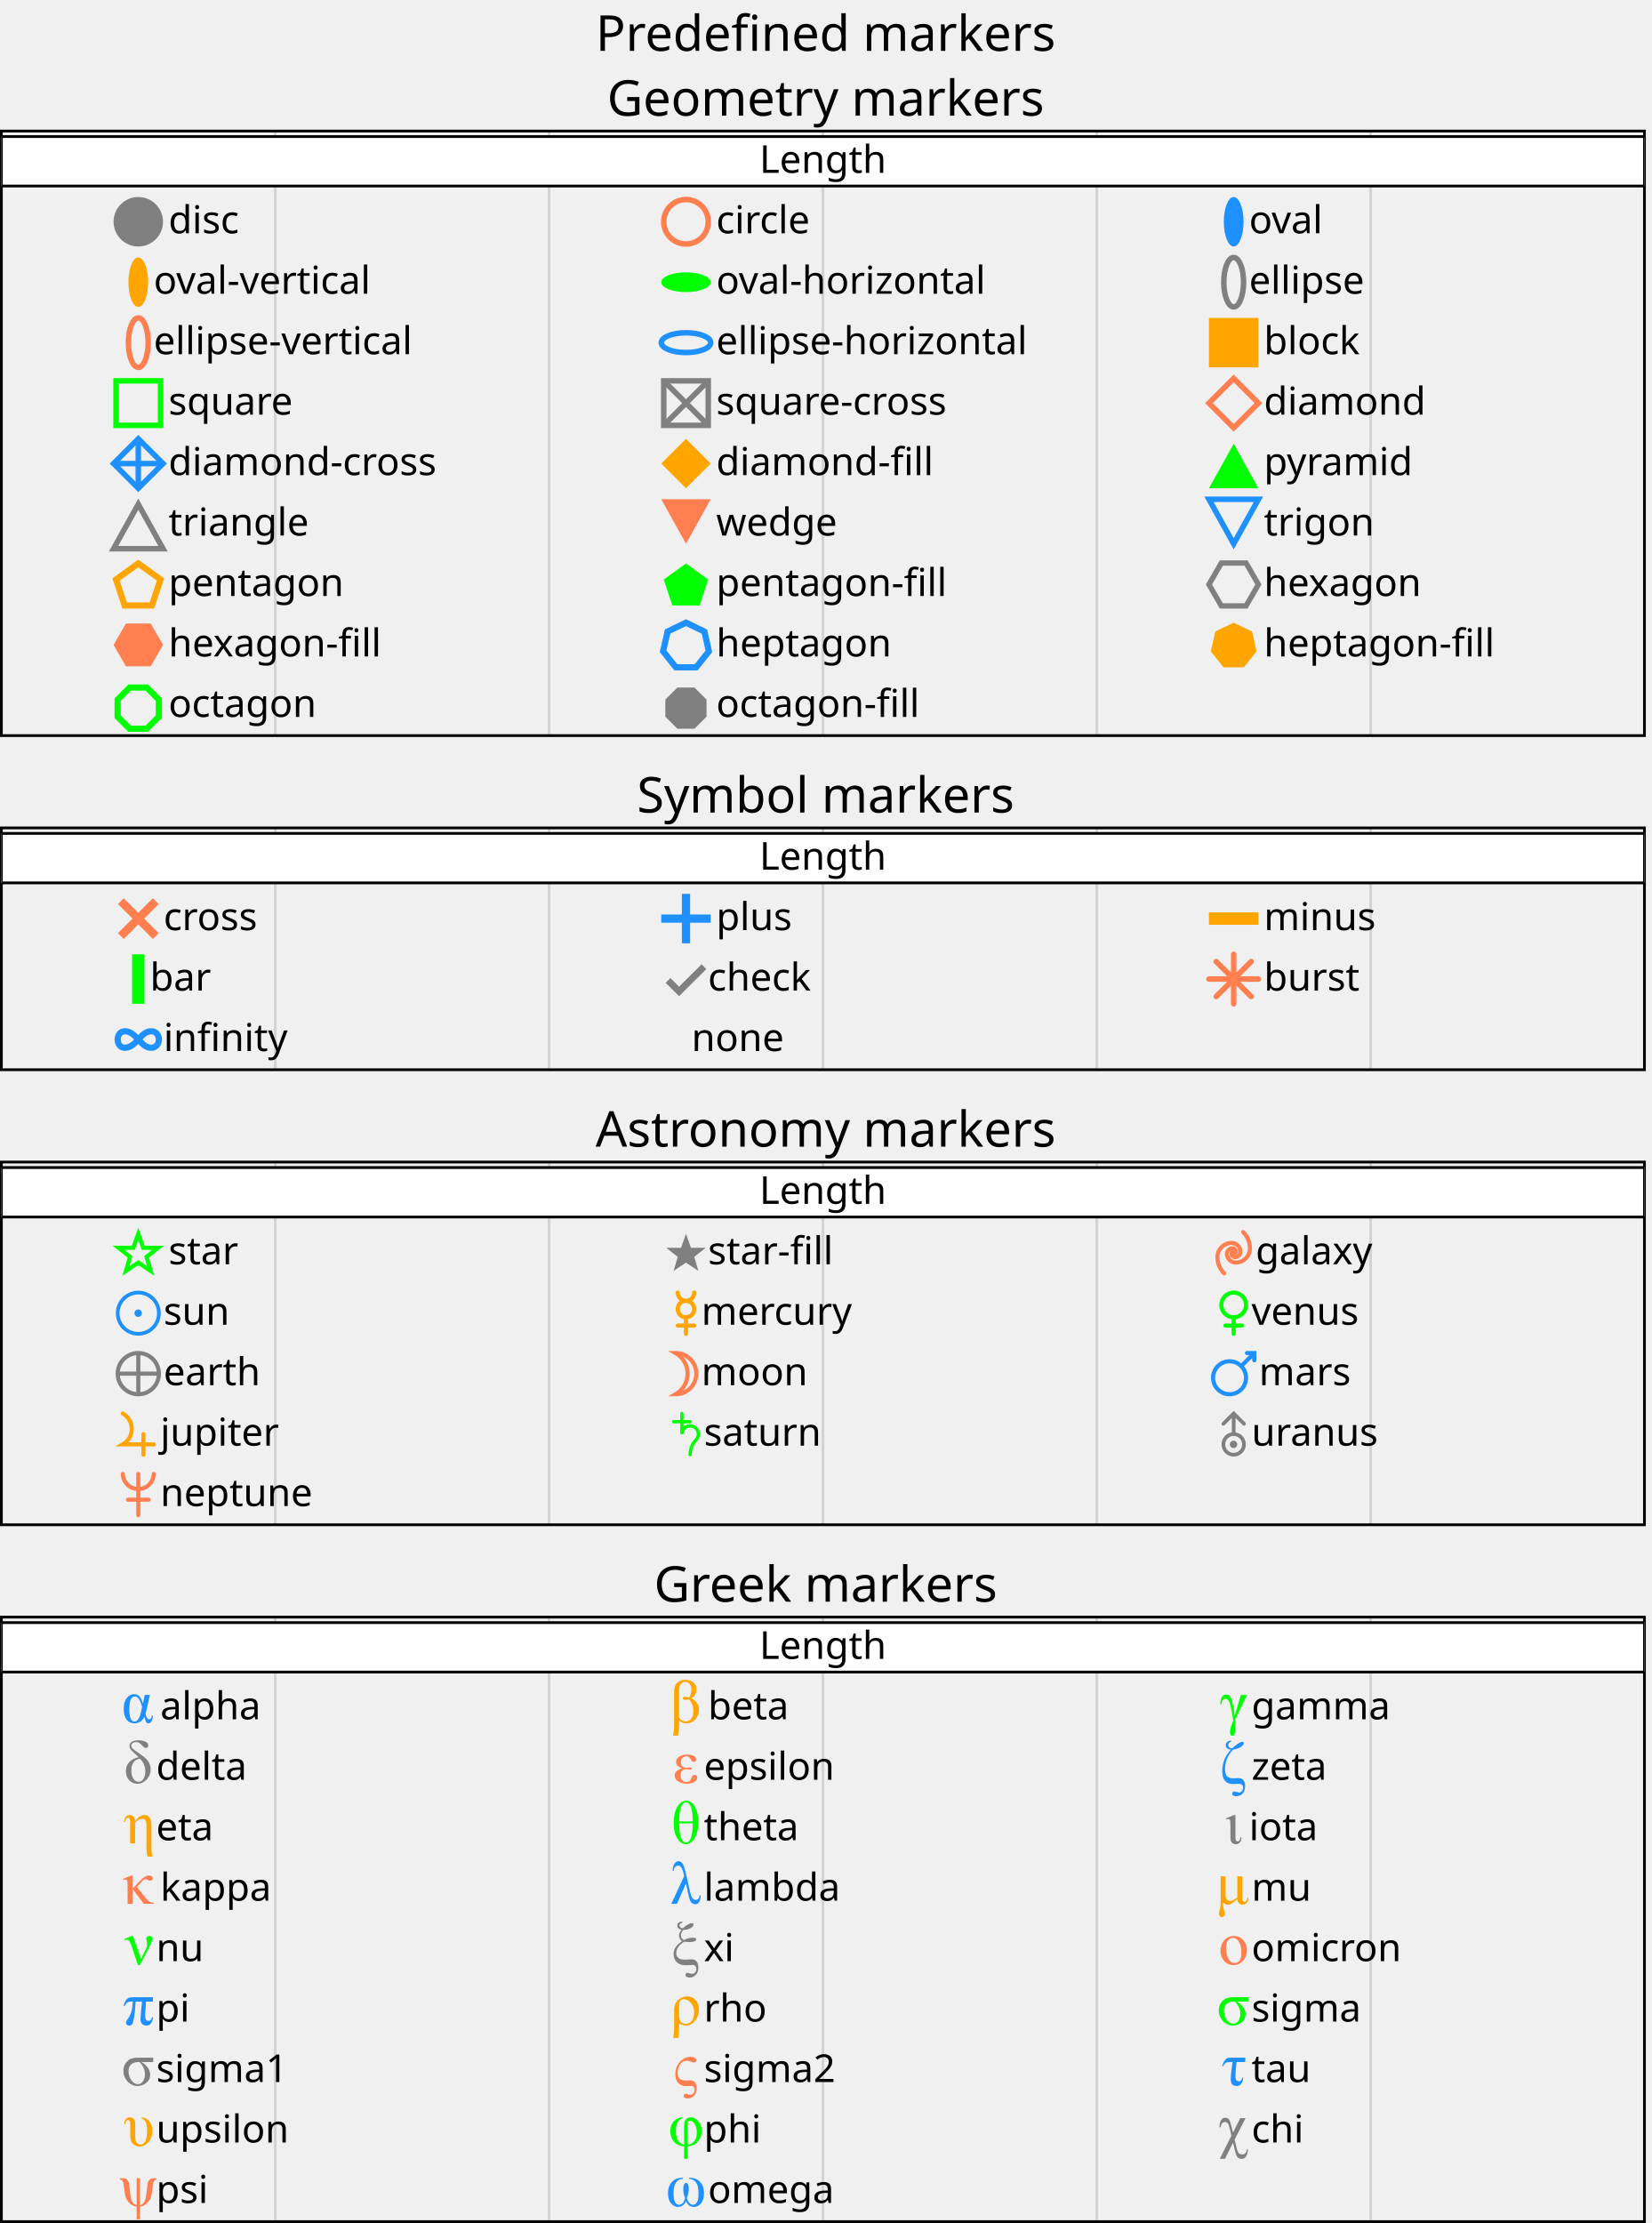
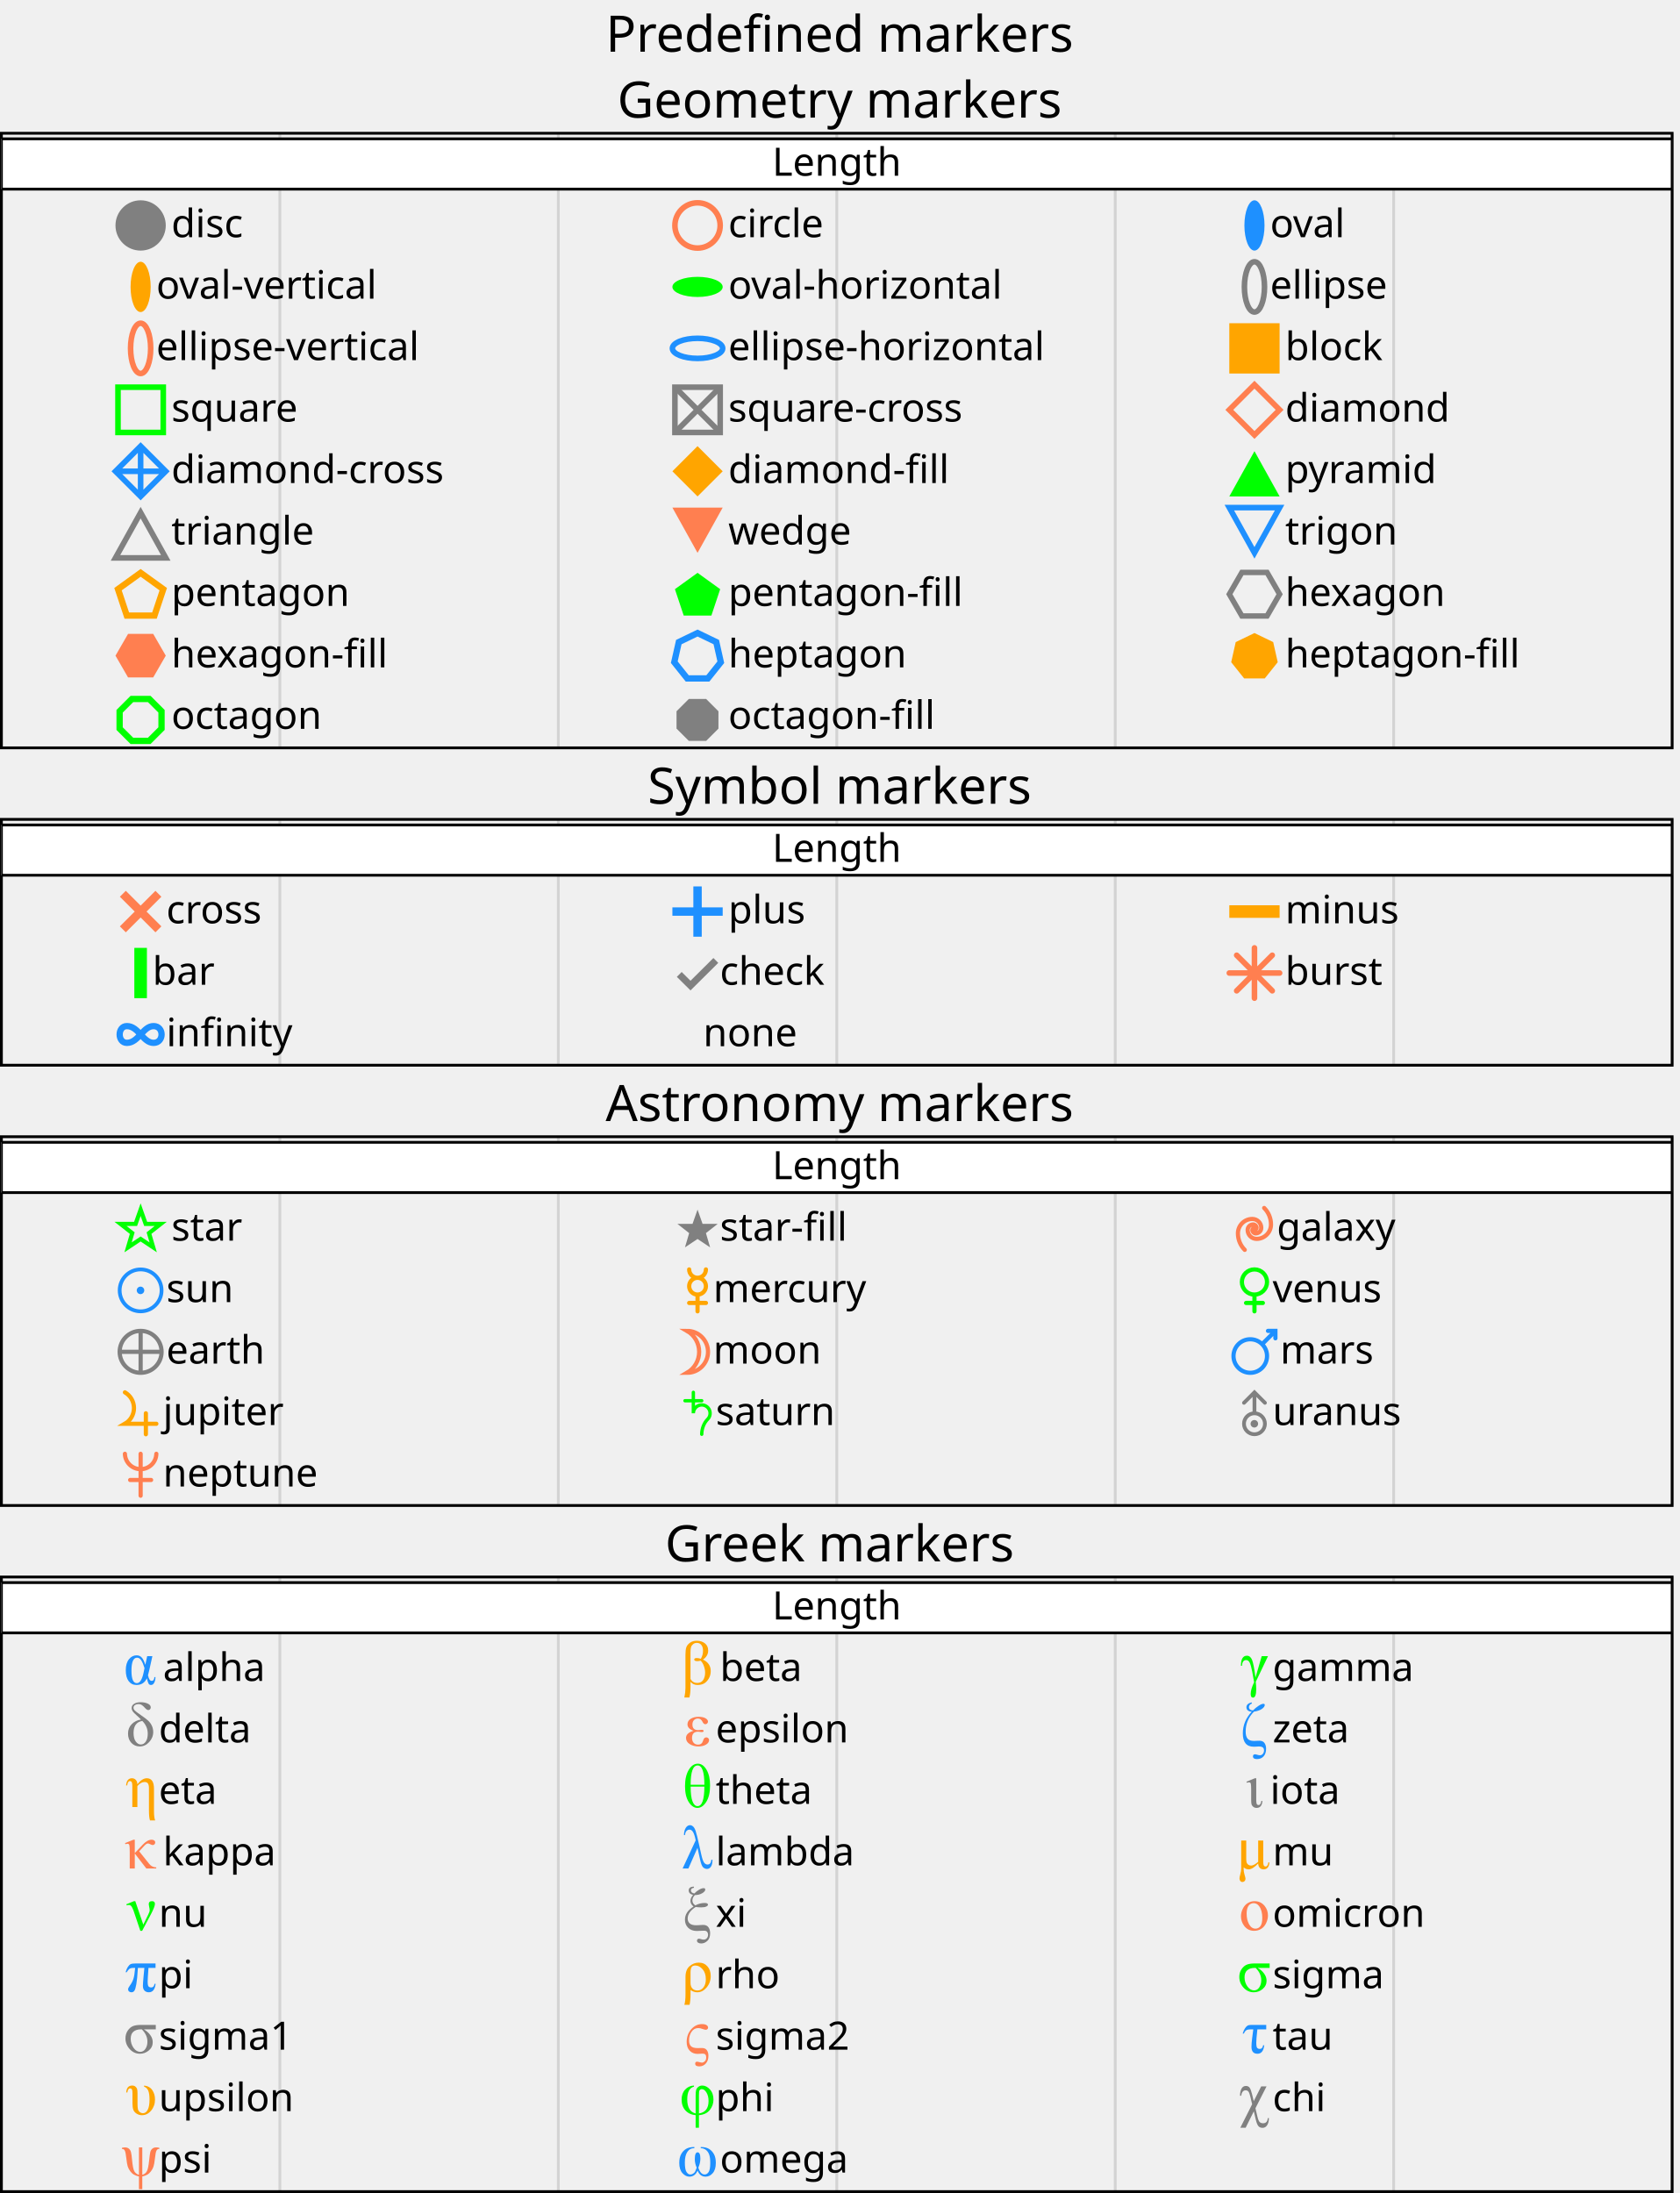
- <svg xmlns="http://www.w3.org/2000/svg" width="601" height="809" viewBox="0 0 601 809" transform="translate(0.5, 0.5)">
+ <svg xmlns="http://www.w3.org/2000/svg" width="601" height="785" viewBox="0 0 601 785" transform="translate(0.5, 0.5)">
  <g stroke="black" fill="white" font-family="sans-serif" font-size="14">
    <text x="300" y="18" stroke="none" fill="black" font-size="18" text-anchor="middle">Predefined markers</text>
    <g transform="translate(0, 23.6)">
      <g stroke="black" fill="white" font-family="sans-serif" font-size="14">
        <text x="300" y="18" stroke="none" fill="black" font-size="18" text-anchor="middle">Geometry markers</text>
        <path d="M 0 23.6 V 243.6 M 99.667 23.6 V 243.6 M 199.333 23.6 V 243.6 M 299 23.6 V 243.6 M 398.667 23.6 V 243.6 M 498.333 23.6 V 243.6 M 598 23.6 V 243.6" stroke="lightgray" />
        <rect x="0" y="23.6" width="598" height="220" stroke="black" fill="none" stroke-width="1" />
        <defs>
          <clipPath id="id11">
            <rect x="0" y="23.6" width="598" height="220" />
          </clipPath>
        </defs>
        <g clip-path="url(#id11)">
          <g>
            <rect x="0" y="25.6" width="598" height="18" fill="white" />
          </g>
          <circle cx="49.833" cy="56.6" r="9" fill="gray" stroke="none" />
          <circle cx="249.167" cy="56.6" r="8.1" fill="none" stroke="coral" stroke-width="2" />
          <ellipse cx="448.5" cy="56.6" rx="3.6" ry="9" fill="dodgerblue" stroke="none" />
          <ellipse cx="49.833" cy="78.6" rx="3.6" ry="9" fill="orange" stroke="none" />
          <ellipse cx="249.167" cy="78.6" rx="9" ry="3.6" fill="lime" stroke="none" />
          <ellipse cx="448.5" cy="78.6" rx="3.6" ry="9" fill="none" stroke="gray" stroke-width="2" />
          <ellipse cx="49.833" cy="100.6" rx="3.6" ry="9" fill="none" stroke="coral" stroke-width="2" />
          <ellipse cx="249.167" cy="100.6" rx="9" ry="3.6" fill="none" stroke="dodgerblue" stroke-width="2" />
          <rect x="439.5" y="91.6" width="18" height="18" fill="orange" stroke="none" />
          <rect x="41.733" y="114.5" width="16.2" height="16.2" fill="none" stroke="lime" stroke-width="2" />
          <g fill="none" stroke="gray" stroke-width="2">
            <rect x="241.067" y="114.5" width="16.2" height="16.2" />
            <path d="M 241.067 114.5 l 16.2 16.2 M 241.067 130.7 l 16.2 -16.2" />
          </g>
          <path d="M 448.5 113.6 L 439.5 122.6 448.5 131.6 L 457.5 122.6 Z" fill="none" stroke="coral" stroke-width="2" />
          <path d="M 49.833 135.6 L 40.833 144.6 49.833 153.6 L 58.833 144.6 Z M 49.833 135.6 v 18 M 40.833 144.6 h 18" fill="none" stroke="dodgerblue" stroke-width="2" />
          <path d="M 249.167 135.6 L 240.167 144.6 249.167 153.6 L 258.167 144.6 Z" fill="orange" stroke="none" />
          <path d="M 448.5 137.4 L 439.5 153.6 h 18 Z" fill="lime" stroke="none" />
          <path d="M 49.833 159.4 L 40.833 175.6 h 18 Z" fill="none" stroke="gray" stroke-width="2" />
          <path d="M 249.167 173.8 L 240.167 157.6 h 18 Z" fill="coral" stroke="none" />
          <path d="M 448.5 173.8 L 439.5 157.6 h 18 Z" fill="none" stroke="dodgerblue" stroke-width="2" />
          <path d="M20,3 38,16 31,37 9,37 2,16z" transform="translate(49.833, 188.6) scale(0.45) translate(-20, -20)" fill="none" stroke="orange" stroke-width="5" />
          <path d="M20,3 38,16 31,37 9,37 2,16z" transform="translate(249.167, 188.6) scale(0.45) translate(-20, -20)" fill="lime" stroke="none" />
          <polygon points="130.773,438.01 5.774,221.505 130.773,5 380.771,5 505.771,221.505 380.771,438.01" transform="translate(448.5, 188.6) scale(0.036) translate(-255.7, -221.5)" fill="none" stroke="gray" stroke-width="54" />
          <polygon points="130.773,438.01 5.774,221.505 130.773,5 380.771,5 505.771,221.505 380.771,438.01" transform="translate(49.833, 210.6) scale(0.036) translate(-255.7, -221.5)" fill="coral" stroke="none" />
          <path d="m20 2 14.9 7.2 3.6 16-10.3 12.9h-16.4l-10.3-12.9 3.6-16z" transform="translate(249.167, 210.6) scale(0.45) translate(-20, -20)" fill="none" stroke="dodgerblue" stroke-width="5" />
          <path d="m20 2 14.9 7.2 3.6 16-10.3 12.9h-16.4l-10.3-12.9 3.6-16z" transform="translate(448.5, 210.6) scale(0.45) translate(-20, -20)" fill="orange" stroke="none" />
          <polygon points="151.447,505 5,358.553 5,151.447 151.447,5 358.553,5 505,151.447 505,358.553 358.553,505" transform="translate(49.833, 232.6) scale(0.03) translate(-255.7, -221.5)" fill="none" stroke="lime" stroke-width="75" />
          <polygon points="151.447,505 5,358.553 5,151.447 151.447,5 358.553,5 505,151.447 505,358.553 358.553,505" transform="translate(249.167, 232.6) scale(0.03) translate(-255.7, -221.5)" fill="gray" stroke="none" />
        </g>
        <g clip-path="url(#id11)" text-anchor="middle" stroke="none" fill="black">
          <text x="299" y="38.8" fill="black" text-anchor="middle">Length</text>
          <text x="60.833" y="60.8" text-anchor="start">disc</text>
          <text x="260.167" y="60.8" text-anchor="start">circle</text>
          <text x="454.1" y="60.8" text-anchor="start">oval</text>
          <text x="55.433" y="82.8" text-anchor="start">oval-vertical</text>
          <text x="260.167" y="82.8" text-anchor="start">oval-horizontal</text>
          <text x="454.1" y="82.8" text-anchor="start">ellipse</text>
          <text x="55.433" y="104.8" text-anchor="start">ellipse-vertical</text>
          <text x="260.167" y="104.8" text-anchor="start">ellipse-horizontal</text>
          <text x="459.5" y="104.8" text-anchor="start">block</text>
          <text x="60.833" y="126.8" text-anchor="start">square</text>
          <text x="260.167" y="126.8" text-anchor="start">square-cross</text>
          <text x="459.5" y="126.8" text-anchor="start">diamond</text>
          <text x="60.833" y="148.8" text-anchor="start">diamond-cross</text>
          <text x="260.167" y="148.8" text-anchor="start">diamond-fill</text>
          <text x="459.5" y="148.8" text-anchor="start">pyramid</text>
          <text x="60.833" y="170.8" text-anchor="start">triangle</text>
          <text x="260.167" y="170.8" text-anchor="start">wedge</text>
          <text x="459.5" y="170.8" text-anchor="start">trigon</text>
          <text x="60.833" y="192.8" text-anchor="start">pentagon</text>
          <text x="260.167" y="192.8" text-anchor="start">pentagon-fill</text>
          <text x="459.5" y="192.8" text-anchor="start">hexagon</text>
          <text x="60.833" y="214.8" text-anchor="start">hexagon-fill</text>
          <text x="260.167" y="214.8" text-anchor="start">heptagon</text>
          <text x="459.5" y="214.8" text-anchor="start">heptagon-fill</text>
          <text x="60.833" y="236.8" text-anchor="start">octagon</text>
          <text x="260.167" y="236.8" text-anchor="start">octagon-fill</text>
        </g>
      </g>
    </g>
-     <g transform="translate(0, 277.2)">
+     <g transform="translate(0, 269.2)">
      <g stroke="black" fill="white" font-family="sans-serif" font-size="14">
        <text x="300" y="18" stroke="none" fill="black" font-size="18" text-anchor="middle">Symbol markers</text>
        <path d="M 0 23.6 V 111.6 M 99.667 23.6 V 111.6 M 199.333 23.6 V 111.6 M 299 23.6 V 111.6 M 398.667 23.6 V 111.6 M 498.333 23.6 V 111.6 M 598 23.6 V 111.6" stroke="lightgray" />
        <rect x="0" y="23.6" width="598" height="88" stroke="black" fill="none" stroke-width="1" />
        <defs>
          <clipPath id="id12">
            <rect x="0" y="23.6" width="598" height="88" />
          </clipPath>
        </defs>
        <g clip-path="url(#id12)">
          <g>
            <rect x="0" y="25.6" width="598" height="18" fill="white" />
          </g>
          <path d="M 43.469 50.236 L 56.197 62.964 M 56.197 50.236 L 43.469 62.964" fill="none" stroke="coral" stroke-width="3" />
          <path d="M 240.167 56.6 h 18 M 249.167 47.6 v 18" fill="none" stroke="dodgerblue" stroke-width="3" />
          <rect x="439.5" y="54.35" width="18" height="4.5" fill="orange" stroke="none" />
          <rect x="47.583" y="69.6" width="4.5" height="18" fill="lime" stroke="none" />
          <path d="M4 12.611L8.923 17.5L20 6.5" transform="translate(249.167, 78.6) scale(0.818) translate(-12, -12)" fill="none" stroke="gray" stroke-width="3" />
          <path d="M 439.5 78.6 h 18 M 448.5 69.6 v 18 M 442.136 72.236 L 454.864 84.964 M 454.864 72.236 L 442.136 84.964" fill="none" stroke="coral" stroke-width="2" stroke-linecap="round" />
          <path d="M18.178 8C23.274 8 23.274 16 18.178 16C13.083 16 11.045 8 5.439 8C0.854 8 0.854 16 5.439 16C11.045 16 13.083 8 18.179 8H18.178Z" transform="translate(49.833, 100.6) scale(0.75) translate(-12, -12)" fill="none" stroke="dodgerblue" stroke-width="3" />
          <g fill="orange" stroke="none" />
        </g>
        <g clip-path="url(#id12)" text-anchor="middle" stroke="none" fill="black">
          <text x="299" y="38.8" fill="black" text-anchor="middle">Length</text>
          <text x="59.033" y="60.8" text-anchor="start">cross</text>
          <text x="260.167" y="60.8" text-anchor="start">plus</text>
          <text x="459.5" y="60.8" text-anchor="start">minus</text>
          <text x="54.083" y="82.8" text-anchor="start">bar</text>
          <text x="257.167" y="82.8" text-anchor="start">check</text>
          <text x="459.5" y="82.8" text-anchor="start">burst</text>
          <text x="59.033" y="104.8" text-anchor="start">infinity</text>
          <text x="251.167" y="104.8" text-anchor="start">none</text>
        </g>
      </g>
    </g>
-     <g transform="translate(0, 398.8)">
+     <g transform="translate(0, 382.8)">
      <g stroke="black" fill="white" font-family="sans-serif" font-size="14">
        <text x="300" y="18" stroke="none" fill="black" font-size="18" text-anchor="middle">Astronomy markers</text>
        <path d="M 0 23.6 V 155.6 M 99.667 23.6 V 155.6 M 199.333 23.6 V 155.6 M 299 23.6 V 155.6 M 398.667 23.6 V 155.6 M 498.333 23.6 V 155.6 M 598 23.6 V 155.6" stroke="lightgray" />
        <rect x="0" y="23.6" width="598" height="132" stroke="black" fill="none" stroke-width="1" />
        <defs>
          <clipPath id="id13">
            <rect x="0" y="23.6" width="598" height="132" />
          </clipPath>
        </defs>
        <g clip-path="url(#id13)">
          <g>
            <rect x="0" y="25.6" width="598" height="18" fill="white" />
          </g>
          <path d="m25,1 6,17h18l-14,11 5,17-15-10-15,10 5-17-14-11h18z" transform="translate(49.833, 56.6) scale(0.3) translate(-25, -24)" fill="none" stroke="lime" stroke-width="5" />
          <path d="m25,1 6,17h18l-14,11 5,17-15-10-15,10 5-17-14-11h18z" transform="translate(249.167, 56.6) scale(0.3) translate(-25, -24)" fill="gray" stroke="none" />
          <path transform="translate(448.5, 56.6) scale(1.5) translate(-6,-6)" d="M8.316 1a5.553 5.553 0 0 1 1.629 3.94A3.443 3.443 0 0 1 6.5 8.378 2.127 2.127 0 0 1 4.375 6.25 1.315 1.315 0 0 1 5.69 4.936c.45 0 .813.365.812.813a.503.503 0 0 1-.147.355l-.71-.208a.502.502 0 0 0-.147.355c0 .449.363.813.812.813A1.315 1.315 0 0 0 7.625 5.75 2.127 2.127 0 0 0 5.5 3.622 3.443 3.443 0 0 0 2.055 7.06c0 1.538.622 2.93 1.629 3.939" fill="none" stroke="coral" stroke-width="1" stroke-linecap="round" />
          <g transform="translate(49.833, 78.6) scale(1.5) translate(-6,-6)">
            <path d="M6 5.102a.899.899 0 1 0 0 1.797.899.899 0 0 0 0-1.797Z" fill="dodgerblue" stroke="none" />
            <path d="M110 60c0 27.617-22.383 50-50 50S10 87.617 10 60s22.383-50 50-50 50 22.383 50 50z" transform="matrix(0.1 0 0 -0.1 0 12)" fill="none" stroke="dodgerblue" stroke-width="9" stroke-linecap="round" />
          </g>
          <path transform="translate(249.167, 78.6) scale(1.5) translate(-6,-6)" d="M8 5a1.999 1.999 0 1 0-4 0 1.999 1.999 0 1 0 4 0ZM4 1a1.999 1.999 0 1 0 4 0M6 11V7M4 9h4" fill="none" stroke="orange" stroke-width="1" stroke-linecap="round" />
          <path transform="translate(448.5, 78.6) scale(1.5) translate(-6,-6)" d="M6 11V7M4 9h4m1-5a3 3 0 0 1-3 3 3 3 0 0 1-3-3 3 3 0 0 1 3-3 3 3 0 0 1 3 3Z" fill="none" stroke="lime" stroke-width="1" stroke-linecap="round" />
          <path transform="translate(49.833, 100.6) scale(1.5) translate(-6,-6)" d="M11 6A5 5 0 1 0 1 6a5 5 0 0 0 10 0zm-5 5V1M1 6h10" fill="none" stroke="gray" stroke-width="1" stroke-linecap="round" />
          <path transform="translate(249.167, 100.6) scale(1.5) translate(-6,-6)" d="M3.5 1a5 5 0 1 1 0 10c1.785-1.031 2.887-2.938 2.887-5S5.285 2.031 3.5 1z" fill="none" stroke="coral" stroke-width="1" />
          <path transform="translate(448.5, 100.6) scale(1.5) translate(-6,-6)" d="M9 7c0-2.207-1.793-4-4-4S1 4.793 1 7s1.793 4 4 4 4-1.793 4-4ZM7.828 4.172 11 1M9.23 1H11v1.77" fill="none" stroke="dodgerblue" stroke-width="1" stroke-linecap="round" />
          <path transform="translate(49.833, 122.6) scale(1.5) translate(-6,-6)" d="M2.25 1a4.33 4.33 0 0 1 0 7.5h7.5M7.25 6v5" fill="none" stroke="orange" stroke-width="1" stroke-linecap="round" />
          <path transform="translate(249.167, 122.6) scale(1.5) translate(-6,-6)" d="M3 3h4M5 1v5a1.999 1.999 0 1 1 3.414 1.414C7.508 8.32 7 9.72 7 11" fill="none" stroke="lime" stroke-width="0.8" stroke-linecap="round" />
          <g transform="translate(448.5, 122.6) scale(1.5) translate(-6,-6)">
            <path d="M6 7.602a.899.899 0 1 0 0 1.797.899.899 0 0 0 0-1.797Z" fill="gray" stroke="none" />
            <path d="M60 60v50M35 85l25 25 25-25m0-50c0 13.79-11.21 25-25 25S35 48.79 35 35s11.21-25 25-25 25 11.21 25 25Z" transform="matrix(0.1 0 0 -0.1 0 12)" fill="none" stroke="gray" stroke-width="9" stroke-linecap="round" />
          </g>
          <path transform="translate(49.833, 144.6) scale(1.5) translate(-6,-6)" d="M6 11V1M3.5 7.25h5M2.25 1a3.751 3.751 0 0 0 7.5 0" fill="none" stroke="coral" stroke-width="1" stroke-linecap="round" />
        </g>
        <g clip-path="url(#id13)" text-anchor="middle" stroke="none" fill="black">
          <text x="299" y="38.8" fill="black" text-anchor="middle">Length</text>
          <text x="60.833" y="60.8" text-anchor="start">star</text>
          <text x="257.167" y="60.8" text-anchor="start">star-fill</text>
          <text x="456.5" y="60.8" text-anchor="start">galaxy</text>
          <text x="59.033" y="82.8" text-anchor="start">sun</text>
          <text x="254.767" y="82.8" text-anchor="start">mercury</text>
          <text x="455" y="82.8" text-anchor="start">venus</text>
          <text x="59.033" y="104.8" text-anchor="start">earth</text>
          <text x="254.767" y="104.8" text-anchor="start">moon</text>
          <text x="457.7" y="104.8" text-anchor="start">mars</text>
          <text x="57.833" y="126.8" text-anchor="start">jupiter</text>
          <text x="255.667" y="126.8" text-anchor="start">saturn</text>
          <text x="455" y="126.8" text-anchor="start">uranus</text>
          <text x="57.833" y="148.8" text-anchor="start">neptune</text>
        </g>
      </g>
    </g>
-     <g transform="translate(0, 564.4)">
+     <g transform="translate(0, 540.4)">
      <g stroke="black" fill="white" font-family="sans-serif" font-size="14">
        <text x="300" y="18" stroke="none" fill="black" font-size="18" text-anchor="middle">Greek markers</text>
        <path d="M 0 23.6 V 243.6 M 99.667 23.6 V 243.6 M 199.333 23.6 V 243.6 M 299 23.6 V 243.6 M 398.667 23.6 V 243.6 M 498.333 23.6 V 243.6 M 598 23.6 V 243.6" stroke="lightgray" />
        <rect x="0" y="23.6" width="598" height="220" stroke="black" fill="none" stroke-width="1" />
        <defs>
          <clipPath id="id14">
            <rect x="0" y="23.6" width="598" height="220" />
          </clipPath>
        </defs>
        <g clip-path="url(#id14)">
          <g>
            <rect x="0" y="25.6" width="598" height="18" fill="white" />
          </g>
          <path transform="translate(49.833, 56.6) scale(0.059) translate(-200,-200)" d="m239.84 120.88h31.498l-19.084 85.787q-5.56 24.458-7.597 30.016 7.412 34.093 21.493 34.093 16.676 0 17.232-22.975h6.67q-0.528 21.493-7.967 34.834-7.226 13.155-19.084 13.155-9.82 0-14.637-7.967-4.815-7.967-10.376-32.61-19.27 40.578-62.997 40.578-29.831 0-47.433-23.161-17.602-23.346-17.602-66.702 0-42.616 19.27-66.332 19.269-23.716 46.321-23.716 19.084 0 31.313 13.526 12.229 13.526 21.679 44.098zm-16.305 72.632q-8.708-29.831-19.455-46.507-10.746-16.861-25.755-16.861-33.907 0-33.907 79.302 0 75.226 32.425 75.226 28.163 0 41.689-66.332z" fill="dodgerblue" stroke="none" />
          <path transform="translate(249.167, 56.6) scale(0.059) translate(-200,-200)" d="m150.53 371.75h-30.572q6.67-31.313 6.67-56.697v-201.78q0-31.498 5.56-46.877 5.742-15.379 22.048-27.052 16.49-11.858 41.134-11.858 29.275 0 49.101 15.564 20.01 15.379 20.01 43.913 0 33.351-31.684 54.659 47.248 22.234 47.248 69.852 0 25.94-12.599 46.507-12.414 20.381-28.904 29.09-16.305 8.709-39.096 8.709-25.94 0-42.245-19.455v34.463q0 35.575-6.67 60.959zm6.67-112.1q14.452 23.902 40.393 23.902 25.013 0 36.686-18.158 11.673-18.343 11.673-44.469 0-20.011-7.782-40.763-7.597-20.937-19.64-31.869-11.117 2.779-20.011 2.779-18.713 0-18.713-9.82 0-8.894 15.749-8.894 9.82 0 24.458 4.447 13.155-22.234 13.155-48.359 0-23.346-10.376-35.76-10.191-12.414-26.681-12.414-13.155 0-22.604 7.411-9.264 7.412-12.785 17.787-3.523 10.191-3.523 33.537z" fill="orange" stroke="none" />
          <path transform="translate(448.5, 56.6) scale(0.059) translate(-200,-200)" d="m244.01 120.88h38.169l-74.299 155.82q2.777 25.014 2.777 43.727 0 52.065-19.455 52.065-14.081 0-14.081-21.864 0-28.534 20.751-71.52-4.075-26.681-11.487-64.294-7.226-37.613-15.008-53.918-7.597-16.305-21.864-16.305-23.346 0-25.014 34.834h-6.67q0-61.144 36.316-61.144 20.937 0 31.128 24.828 10.191 24.643 20.938 107.47z" fill="lime" stroke="none" />
          <path transform="translate(49.833, 78.6) scale(0.059) translate(-200,-200)" d="m202.13 132.55q-9.264-10.376-25.755-24.828-18.158-15.935-24.458-25.014-6.3-9.264-6.3-20.196 0-16.305 15.193-25.569 15.193-9.45 39.651-9.45 24.458 0 42.615 8.338 18.343 8.338 18.343 22.975 0 7.041-4.445 11.673-4.445 4.632-10.376 4.632-8.523 0-20.011-12.785-11.673-12.97-19.825-18.158-7.967-5.373-18.714-5.373-13.711 0-22.605 6.114-8.709 6.114-8.709 15.564 0 8.894 7.226 16.676 7.226 7.782 37.242 28.349 32.054 22.049 45.21 34.463 13.34 12.414 21.678 30.202 8.338 17.787 8.338 37.613 0 34.834-24.643 61.515-24.458 26.496-57.253 26.496-29.831 0-50.398-21.308-20.566-21.308-20.566-56.882 0-34.278 22.604-57.253 22.79-22.975 55.956-27.793zm8.152 8.523q-53.177 8.708-53.177 73.002 0 33.166 13.155 51.509 13.341 18.343 30.943 18.343 18.343 0 30.201-17.602 11.858-17.787 11.858-47.989 0-43.727-32.981-77.264z" fill="gray" stroke="none" />
          <path transform="translate(249.167, 78.6) scale(0.059) translate(-200,-200)" d="m175.45 200.74q-36.501-12.97-36.501-39.28 0-20.752 19.27-33.166 19.455-12.414 48.174-12.414 26.125 0 41.503 8.709 15.379 8.523 15.379 20.567 0 6.3-4.82 11.117-4.815 4.632-11.117 4.632-10.376 0-17.047-14.452-9.264-20.011-27.793-20.011-14.637 0-24.087 9.635-9.45 9.635-9.45 26.866 0 33.907 35.019 33.907 3.705 0 8.523-0.741 8.338-1.111 12.97-1.111 11.302 0 11.302 6.485 0 7.226-11.488 7.226-4.075 0-12.229-1.297-6.115-1.111-9.45-1.111-37.057 0-37.057 37.798 0 18.343 9.82 29.646 9.82 11.117 27.422 11.117 22.049 0 29.275-22.79 3.705-12.044 8.152-16.676 4.633-4.632 12.229-4.632 6.3 0 11.302 4.632 5.191 4.447 5.191 11.488 0 16.861-18.899 27.978-18.899 10.932-45.766 10.932-29.46 0-52.435-14.082-22.79-14.082-22.79-37.613 0-29.46 45.395-43.357z" fill="coral" stroke="none" />
          <path transform="translate(448.5, 78.6) scale(0.059) translate(-200,-200)" d="m182.03 28.42 2.965 6.67q-18.343 7.597-18.343 21.678 0 9.82 6.67 15.008 6.855 5.188 15.564 5.188 0.927 0 2.777-0.188 13.341-14.082 32.24-26.866 18.899-12.785 30.016-12.785 8.523 0 8.523 6.855 0 12.229-17.417 24.272-17.417 11.858-48.36 16.676-50.027 51.324-50.027 120.62 0 28.534 11.302 42.801 11.302 14.082 40.022 14.082 3.153 0 14.452-0.741 12.785-0.558 17.417-0.558 21.678 0 31.128 14.082 9.635 14.082 9.635 34.093 0 29.275-14.823 46.136-14.823 17.046-40.577 17.046-24.273 0-24.273-16.305 0-12.785 12.97-12.785 3.705 0 13.896 3.15 8.523 2.779 15.193 2.779 11.488 0 18.158-9.079 6.856-8.894 6.856-20.196 0-12.599-7.411-18.343-7.412-5.744-24.458-5.744-3.893 0-18.899 1.111-6.855 0.37-11.302 0.37-66.517 0-66.517-80.784 0-74.485 54.103-131.74-13.897-0.37-23.161-7.226-9.079-6.856-9.079-19.826 0-21.308 30.757-29.46z" fill="dodgerblue" stroke="none" />
          <path transform="translate(49.833, 100.6) scale(0.059) translate(-200,-200)" d="m180.26 152.38q29.09-36.501 57.068-36.501 43.727 0 43.727 64.294v137.48q0 35.204 7.041 54.103h-31.313q-6.3-17.417-6.3-63.738v-131.92q0-19.084-5.929-28.163-5.929-9.264-20.752-9.264-22.234 0-43.542 24.643v127.29h-30.572v-127.29q0-17.231-3.517-23.716-3.335-6.485-11.488-6.485-13.155 0-16.12 25.94h-6.67q3.523-43.172 35.575-43.172 14.267 0 23.346 10.006 9.079 9.82 9.45 26.496z" fill="orange" stroke="none" />
          <path transform="translate(249.167, 100.6) scale(0.059) translate(-200,-200)" d="m201.67 27.494q31.313 0 52.806 36.686 21.493 36.501 21.493 95.237 0 63.367-23.161 99.869-23.16 36.501-53.547 36.501-29.831 0-52.621-35.389-22.605-35.575-22.605-96.348 0-60.959 22.42-98.757 22.605-37.798 55.215-37.798zm39.837 127.85q0-117.1-41.134-117.1-42.245 0-42.245 117.1zm-83.379 11.488q0 60.588 11.303 89.493 11.302 28.719 30.387 28.719 41.318 0 41.689-118.21z" fill="lime" stroke="none" />
          <path transform="translate(448.5, 100.6) scale(0.059) translate(-200,-200)" d="m241.78 253.73h6.67q-3.517 42.06-35.575 42.06-11.302 0-19.454-6.114-7.968-6.3-10.747-14.082-2.595-7.967-2.595-27.422v-61.329q0-29.646-2.225-37.983-2.225-8.338-11.117-8.338-5.191 0-12.599 2.779l-2.595-6.67 51.139-20.752h8.152v133.78q0 16.49 3.153 22.605 3.147 6.114 11.488 6.114 12.599 0 16.305-24.643z" fill="gray" stroke="none" />
          <path transform="translate(49.833, 122.6) scale(0.059) translate(-200,-200)" d="m164.61 115.87v80.97l48.174-50.953q28.719-30.016 53.918-30.016 9.82 0 15.749 4.632 6.115 4.632 6.115 12.044 0 7.226-4.815 11.488-4.633 4.261-10.746 4.261-5.373 0-14.267-4.818-8.894-4.818-13.711-4.818-9.635 0-21.308 12.599l-32.425 35.019 61.144 76.708q15.935 20.011 42.245 20.752v6.856h-60.032l-70.038-90.975v90.975h-30.757v-103.76q0-30.572-2.407-38.354-2.407-7.967-10.932-7.967-5.191 0-12.599 2.779l-2.595-6.67 51.139-20.752z" fill="coral" stroke="none" />
          <path transform="translate(249.167, 122.6) scale(0.059) translate(-200,-200)" d="m283.93 237.24h6.67q0 29.275-9.635 42.616-9.45 13.34-23.717 13.34-11.673 0-22.42-8.709-10.746-8.894-19.269-47.248l-15.935-71.891-55.215 125.25h-35.019l79.302-170.83q-6.3-33.166-15.193-49.101-8.894-15.934-22.048-15.934-10.561 0-18.528 8.152-7.782 7.967-8.709 24.828h-6.67q0.528-27.237 10.932-43.542 10.376-16.49 25.94-16.49 10.005 0 18.899 8.338 9.079 8.153 15.564 28.163 6.67 19.826 20.567 82.452l13.155 58.735q7.967 36.501 16.676 48.915 8.893 12.229 21.122 12.229 20.751 0 23.531-29.275z" fill="dodgerblue" stroke="none" />
          <path transform="translate(448.5, 122.6) scale(0.059) translate(-200,-200)" d="m222.51 259.84q-33.536 35.945-58.365 35.945-15.934 0-29.645-12.229v9.82q0 17.046 5.185 34.278 5.929 19.084 5.929 25.199 0 8.523-5.373 14.082-5.372 5.559-13.34 5.559-8.153 0-12.97-6.485-4.815-6.485-4.815-15.564 0-6.67 4.815-24.087 5.56-19.27 5.56-37.428v-168.05h30.572v109.87q0 16.676 2.777 24.458 2.965 7.782 10.191 12.785 7.412 4.818 16.676 4.818 16.49 0 42.801-22.605v-129.33h30.757v128.77q0 16.305 3.335 22.605 3.335 6.114 11.303 6.114 12.599 0 16.305-24.643h6.67q-3.523 42.06-35.575 42.06-13.896 0-23.161-9.264-9.079-9.45-9.635-26.681z" fill="orange" stroke="none" />
          <path transform="translate(49.833, 144.6) scale(0.059) translate(-200,-200)" d="m198.15 295.79-40.948-121.55q-4.075-12.043-10.747-23.716-6.67-11.673-18.343-11.673-5.561 0-12.229 2.409l-2.595-6.485 46.136-18.899h8.152l48.73 142.48 30.201-61.7q8.338-16.676 8.338-26.125 0-7.597-3.153-21.308-2.407-10.005-2.407-15.008 0-18.343 19.826-18.343 17.602 0 17.602 16.676 0 16.49-24.458 62.997l-52.991 100.24z" fill="lime" stroke="none" />
          <path transform="translate(249.167, 144.6) scale(0.059) translate(-200,-200)" d="m178.04 27.679v7.041q-18.158 2.594-18.158 15.935 0 14.452 20.752 18.528 11.858-12.785 27.978-22.419 16.12-9.82 28.719-9.82 9.45 0 9.45 8.523 0 11.302-18.529 22.234-18.528 10.932-44.283 11.302-15.193 15.379-15.193 32.61 0 18.158 17.787 29.831 26.681-14.638 56.327-14.638 20.381 0 20.381 10.191 0 6.856-10.746 11.673-10.747 4.818-30.943 4.818-16.861 0-32.795-2.408-48.73 31.128-48.73 70.593 0 17.417 12.229 28.904 12.229 11.488 39.651 11.488 4.82 0 12.97-0.558 21.308-1.668 28.719-1.668 22.419 0 32.61 14.452 10.191 14.452 10.191 36.131 0 30.387-16.675 46.136-16.676 15.935-37.613 15.935-11.117 0-18.343-4.632-7.226-4.447-7.226-12.229 0-5.559 3.705-8.894 3.893-3.335 8.708-3.335 3.335 0 9.45 2.038 11.487 3.705 18.343 3.705 12.599 0 19.826-8.708 7.226-8.709 7.226-21.864 0-9.264-5.56-16.49-5.56-7.041-18.158-7.041-5.56 0-13.34 0.37-23.161 1.297-30.943 1.297-32.981 0-52.621-19.27-19.64-19.27-19.64-49.471 0-47.433 52.251-79.487-18.899-15.008-18.899-34.278 0-18.158 15.935-36.131-26.496-6.67-26.496-27.052 0-22.79 31.684-23.346z" fill="gray" stroke="none" />
          <path transform="translate(448.5, 144.6) scale(0.059) translate(-200,-200)" d="m200.19 115.87q38.539 0 61.885 29.275 19.825 25.014 19.825 57.438 0 22.79-10.932 46.136-10.932 23.346-30.201 35.204-19.084 11.858-42.615 11.858-38.354 0-60.959-30.572-19.084-25.755-19.084-57.809 0-23.346 11.488-46.321 11.673-23.161 30.572-34.092 18.899-11.117 40.022-11.117zm-5.742 12.044q-9.82 0-19.826 5.929-9.82 5.744-15.935 20.381-6.114 14.638-6.114 37.613 0 37.057 14.637 63.923 14.823 26.866 38.91 26.866 17.972 0 29.646-14.823 11.673-14.823 11.673-50.953 0-45.21-19.455-71.15-13.155-17.787-33.536-17.787z" fill="coral" stroke="none" />
          <path transform="translate(49.833, 166.6) scale(0.059) translate(-200,-200)" d="m290.51 120.88v27.052h-42.986l-3.705 56.327q-1.109 14.638-1.109 25.384 0 25.755 5.929 31.498 6.115 5.559 14.638 5.559 17.787 0 21.123-22.42h6.67q-6.115 51.509-41.133 51.509-16.305 0-26.31-10.005-9.82-10.005-9.82-29.646 0-12.97 3.893-54.844l5.003-53.362h-39.281q-3.893 67.444-9.45 98.572-5.373 31.128-12.043 40.207-6.485 9.079-17.787 9.079-8.523 0-14.452-5.003-5.742-5.003-5.742-13.155 0-7.782 10.005-21.308 14.637-19.64 21.863-40.763 7.226-21.308 10.932-67.629h-12.599q-15.194 0-23.346 6.856-7.967 6.67-15.193 19.27h-6.671q5.373-19.826 13.897-32.61 8.523-12.785 17.416-16.676 9.079-3.891 32.054-3.891z" fill="dodgerblue" stroke="none" />
          <path transform="translate(249.167, 166.6) scale(0.059) translate(-200,-200)" d="m151.73 371.75h-31.684q6.856-21.308 6.856-64.479v-104.5q0-44.283 25.014-65.591 25.013-21.308 55.215-21.308 32.795 0 52.806 22.605 20.01 22.419 20.01 58.921 0 39.836-24.828 69.111-24.828 29.275-56.697 29.275-21.493 0-40.948-13.711v24.272q0 38.725-5.742 65.406zm5.742-132.66q0 22.419 11.858 34.278 11.858 11.673 30.202 11.673 21.678 0 36.13-18.529 14.637-18.714 14.637-49.286 0-38.725-19.826-61.329-19.825-22.605-44.098-22.605-16.49 0-22.79 10.376-6.115 10.191-6.115 33.351z" fill="orange" stroke="none" />
          <path transform="translate(448.5, 166.6) scale(0.059) translate(-200,-200)" d="m291.99 120.88v27.052h-72.261q23.716 13.526 38.725 34.278 15.008 20.567 15.008 43.727 0 30.201-23.902 50.027-23.716 19.826-53.918 19.826-35.76 0-61.699-27.978-25.94-28.163-25.94-65.406 0-26.31 13.526-46.506 13.711-20.196 31.684-27.608 18.158-7.411 48.915-7.411zm-84.675 27.052h-6.485q-27.793 0-44.468 13.896-16.49 13.711-16.49 43.172 0 31.313 17.416 55.4 17.417 23.902 40.763 23.902 18.713 0 30.942-17.973 12.229-18.158 12.229-43.727 0-40.577-33.907-74.67z" fill="lime" stroke="none" />
          <path transform="translate(49.833, 188.6) scale(0.059) translate(-200,-200)" d="m291.99 120.88v27.052h-72.261q23.716 13.526 38.725 34.278 15.008 20.567 15.008 43.727 0 30.201-23.902 50.027-23.716 19.826-53.918 19.826-35.76 0-61.699-27.978-25.94-28.163-25.94-65.406 0-26.31 13.526-46.506 13.711-20.196 31.684-27.608 18.158-7.411 48.915-7.411zm-84.675 27.052h-6.485q-27.793 0-44.468 13.896-16.49 13.711-16.49 43.172 0 31.313 17.416 55.4 17.417 23.902 40.763 23.902 18.713 0 30.942-17.973 12.229-18.158 12.229-43.727 0-40.577-33.907-74.67z" fill="gray" stroke="none" />
          <path transform="translate(249.167, 188.6) scale(0.059) translate(-200,-200)" d="m134.04 224.27q0-45.58 27.607-76.893 27.793-31.499 65.776-31.499 17.973 0 27.237 6.3 9.264 6.114 9.264 15.193 0 5.559-4.263 9.264-4.075 3.705-9.264 3.705-6.856 0-19.826-4.818-15.193-5.559-25.199-5.559-26.496 0-41.69 22.419-15.193 22.234-15.193 53.177 0 22.605 11.488 34.278 11.673 11.673 39.837 11.673 7.967 0 16.861-0.37 7.597-0.188 9.82-0.188 20.751 0 30.016 13.34 9.449 13.155 9.449 33.907 0 28.719-15.564 46.507-15.379 17.787-40.022 17.787-24.643 0-24.643-16.49 0-12.043 11.858-12.043 4.075 0 18.158 3.891 6.3 1.853 10.376 1.853 8.894 0 17.602-7.967 8.894-7.967 8.894-23.902 0-22.79-20.382-22.79-3.705 0-8.894 0.37-15.564 1.297-22.79 1.297-29.46 0-47.989-19.27-18.528-19.455-18.528-53.177z" fill="coral" stroke="none" />
          <path transform="translate(448.5, 188.6) scale(0.059) translate(-200,-200)" d="m217.7 147.93-5.373 53.177q-1.297 13.896-1.297 27.793 0 26.496 6.115 32.24 6.3 5.559 14.267 5.559 17.787 0 21.123-22.42h6.856q-6.115 51.509-40.948 51.509-36.501 0-36.501-41.874 0-21.122 4.075-52.621l6.856-53.362h-18.343q-15.193 0-23.716 5.188-8.338 5.003-15.564 20.381h-6.67q5.929-20.381 14.081-32.24 8.153-12.044 15.564-16.12 7.412-4.262 22.049-4.262h91.16v27.052z" fill="dodgerblue" stroke="none" />
          <path transform="translate(49.833, 210.6) scale(0.059) translate(-200,-200)" d="m221.68 115.87q33.537 4.076 49.471 28.349 16.12 24.272 16.12 56.141 0 39.095-23.346 67.258-23.346 28.163-55.771 28.163-17.973 0-32.795-9.635-14.823-9.82-19.825-23.716-5.003-13.896-5.003-39.095v-61.329q0-16.676-3.153-22.79-3.147-6.114-11.673-6.114-12.414 0-16.306 24.828h-6.67q2.407-42.06 36.131-42.06 11.487 0 18.899 5.929 7.596 5.929 10.376 13.711 2.965 7.597 2.965 27.978v62.256q0 21.864 2.408 32.981 2.595 10.932 11.303 17.973 8.894 7.041 19.455 7.041 17.787 0 28.719-20.567 10.932-20.752 10.932-62.441 0-37.242-8.153-54.845-8.153-17.787-25.199-23.346z" fill="orange" stroke="none" />
          <path transform="translate(249.167, 210.6) scale(0.059) translate(-200,-200)" d="m178.41 115.87v6.67q-40.948 10.561-40.948 77.449 0 72.447 50.954 85.231v-107.65q0-23.531 2.965-34.278 2.965-10.932 12.97-19.084 10.191-8.338 24.458-8.338 25.014 0 46.321 23.531 21.493 23.531 21.493 61.329 0 35.389-22.048 63.182-21.864 27.793-66.147 31.684v76.152h-20.011v-76.152q-38.539-3.335-61.885-28.719-23.161-25.569-23.161-66.332 0-36.686 21.123-59.847 21.123-23.346 53.918-24.828zm30.016 169.35q58.365-8.708 58.365-75.411 0-30.757-12.599-51.509-12.414-20.937-29.275-20.937-6.114 0-10.376 4.447-4.075 4.262-5.191 10.191-0.927 5.929-0.927 23.346z" fill="lime" stroke="none" />
          <path transform="translate(448.5, 210.6) scale(0.059) translate(-200,-200)" d="m240.95 120.88h32.425l-67.444 132.66 12.229 51.695q6.115 25.755 14.082 32.61 8.153 6.856 19.64 6.856 27.052 0 28.905-31.498h6.856q-0.353 27.607-10.747 43.357-10.376 15.935-27.978 15.935-15.378 0-24.458-9.82-9.079-9.82-16.119-38.91l-12.229-51.509-49.471 99.498h-32.425l71.705-142.48-10.376-43.727q-5.742-23.902-11.488-32.24-5.742-8.523-17.972-8.523-21.678 0-26.866 32.981h-6.856q0-25.94 8.894-42.616 9.079-16.861 26.866-16.861 15.379 0 22.976 11.302 7.782 11.302 14.823 40.948l9.635 40.022z" fill="gray" stroke="none" />
          <path transform="translate(49.833, 232.6) scale(0.059) translate(-200,-200)" d="m210.1 284.67q19.641-5.744 27.978-22.049 8.523-16.49 13.34-63.738 4.075-38.725 7.041-51.695 3.147-13.155 12.229-20.937 9.079-7.967 23.902-7.967 8.709 0 18.899 2.594v7.041q-2.038-0.188-3.523-0.188-7.967 0-13.526 9.635-5.561 9.635-9.635 48.174-3.893 34.278-8.709 48.915-4.633 14.452-15.193 28.534-10.376 13.896-22.975 20.937-12.599 7.041-29.831 10.561v77.264h-20.196v-77.264q-17.972-3.705-30.942-11.302-12.97-7.597-22.791-21.308-9.635-13.896-14.452-28.163-4.633-14.452-8.709-51.139-3.893-35.945-9.449-45.395-5.56-9.45-13.341-9.45-1.668 0-3.705 0.188v-7.041q10.191-2.594 18.899-2.594 14.638 0 23.716 7.967 9.079 7.782 12.414 20.937 3.523 12.97 6.485 46.692 5.003 55.215 14.452 70.408 9.635 15.193 27.422 20.381v-166.39h20.196z" fill="coral" stroke="none" />
          <path transform="translate(249.167, 232.6) scale(0.059) translate(-200,-200)" d="m200.28 259.1q-16.119 36.686-49.286 36.686-23.161 0-42.616-21.308-19.27-21.493-19.27-61.7 0-32.981 11.488-53.733 11.673-20.937 30.387-32.054 18.713-11.117 49.841-11.117v6.856q-27.422 0-42.616 22.605-15.194 22.605-15.194 64.109 0 42.06 9.82 57.624 10.005 15.564 23.531 15.564 8.709 0 16.861-5.373 8.338-5.373 11.673-11.302 3.335-6.114 10.191-24.828-11.673-24.458-11.673-51.694 0-41.319 16.861-41.319 16.861 0 16.861 38.169 0 26.311-12.229 54.844 13.341 41.504 38.169 41.504 13.896 0 23.902-14.452 10.191-14.638 10.191-55.03 0-33.722-6.67-51.509-6.485-17.973-19.455-27.978-12.97-10.191-31.684-10.932v-6.856q31.128 0 49.842 11.302 18.714 11.302 30.201 31.869 11.488 20.567 11.488 53.177 0 40.763-18.713 62.256-18.528 21.308-43.357 21.308-34.092 0-48.545-36.686z" fill="dodgerblue" stroke="none" />
        </g>
        <g clip-path="url(#id14)" text-anchor="middle" stroke="none" fill="black">
          <text x="299" y="38.8" fill="black" text-anchor="middle">Length</text>
          <text x="57.833" y="60.8" text-anchor="start">alpha</text>
          <text x="257.167" y="60.8" text-anchor="start">beta</text>
          <text x="455" y="60.8" text-anchor="start">gamma</text>
          <text x="56.333" y="82.8" text-anchor="start">delta</text>
          <text x="255.667" y="82.8" text-anchor="start">epsilon</text>
          <text x="455" y="82.8" text-anchor="start">zeta</text>
          <text x="56.333" y="104.8" text-anchor="start">eta</text>
          <text x="255.667" y="104.8" text-anchor="start">theta</text>
          <text x="454.1" y="104.8" text-anchor="start">iota</text>
          <text x="57.833" y="126.8" text-anchor="start">kappa</text>
          <text x="255.667" y="126.8" text-anchor="start">lambda</text>
          <text x="455" y="126.8" text-anchor="start">mu</text>
          <text x="56.333" y="148.8" text-anchor="start">nu</text>
          <text x="255.667" y="148.8" text-anchor="start">xi</text>
          <text x="455" y="148.8" text-anchor="start">omicron</text>
          <text x="56.333" y="170.8" text-anchor="start">pi</text>
          <text x="255.667" y="170.8" text-anchor="start">rho</text>
          <text x="455" y="170.8" text-anchor="start">sigma</text>
          <text x="56.333" y="192.8" text-anchor="start">sigma1</text>
          <text x="255.667" y="192.8" text-anchor="start">sigma2</text>
          <text x="455" y="192.8" text-anchor="start">tau</text>
          <text x="56.333" y="214.8" text-anchor="start">upsilon</text>
          <text x="255.667" y="214.8" text-anchor="start">phi</text>
          <text x="455" y="214.8" text-anchor="start">chi</text>
          <text x="56.333" y="236.8" text-anchor="start">psi</text>
          <text x="257.167" y="236.8" text-anchor="start">omega</text>
        </g>
      </g>
    </g>
  </g>
</svg>
